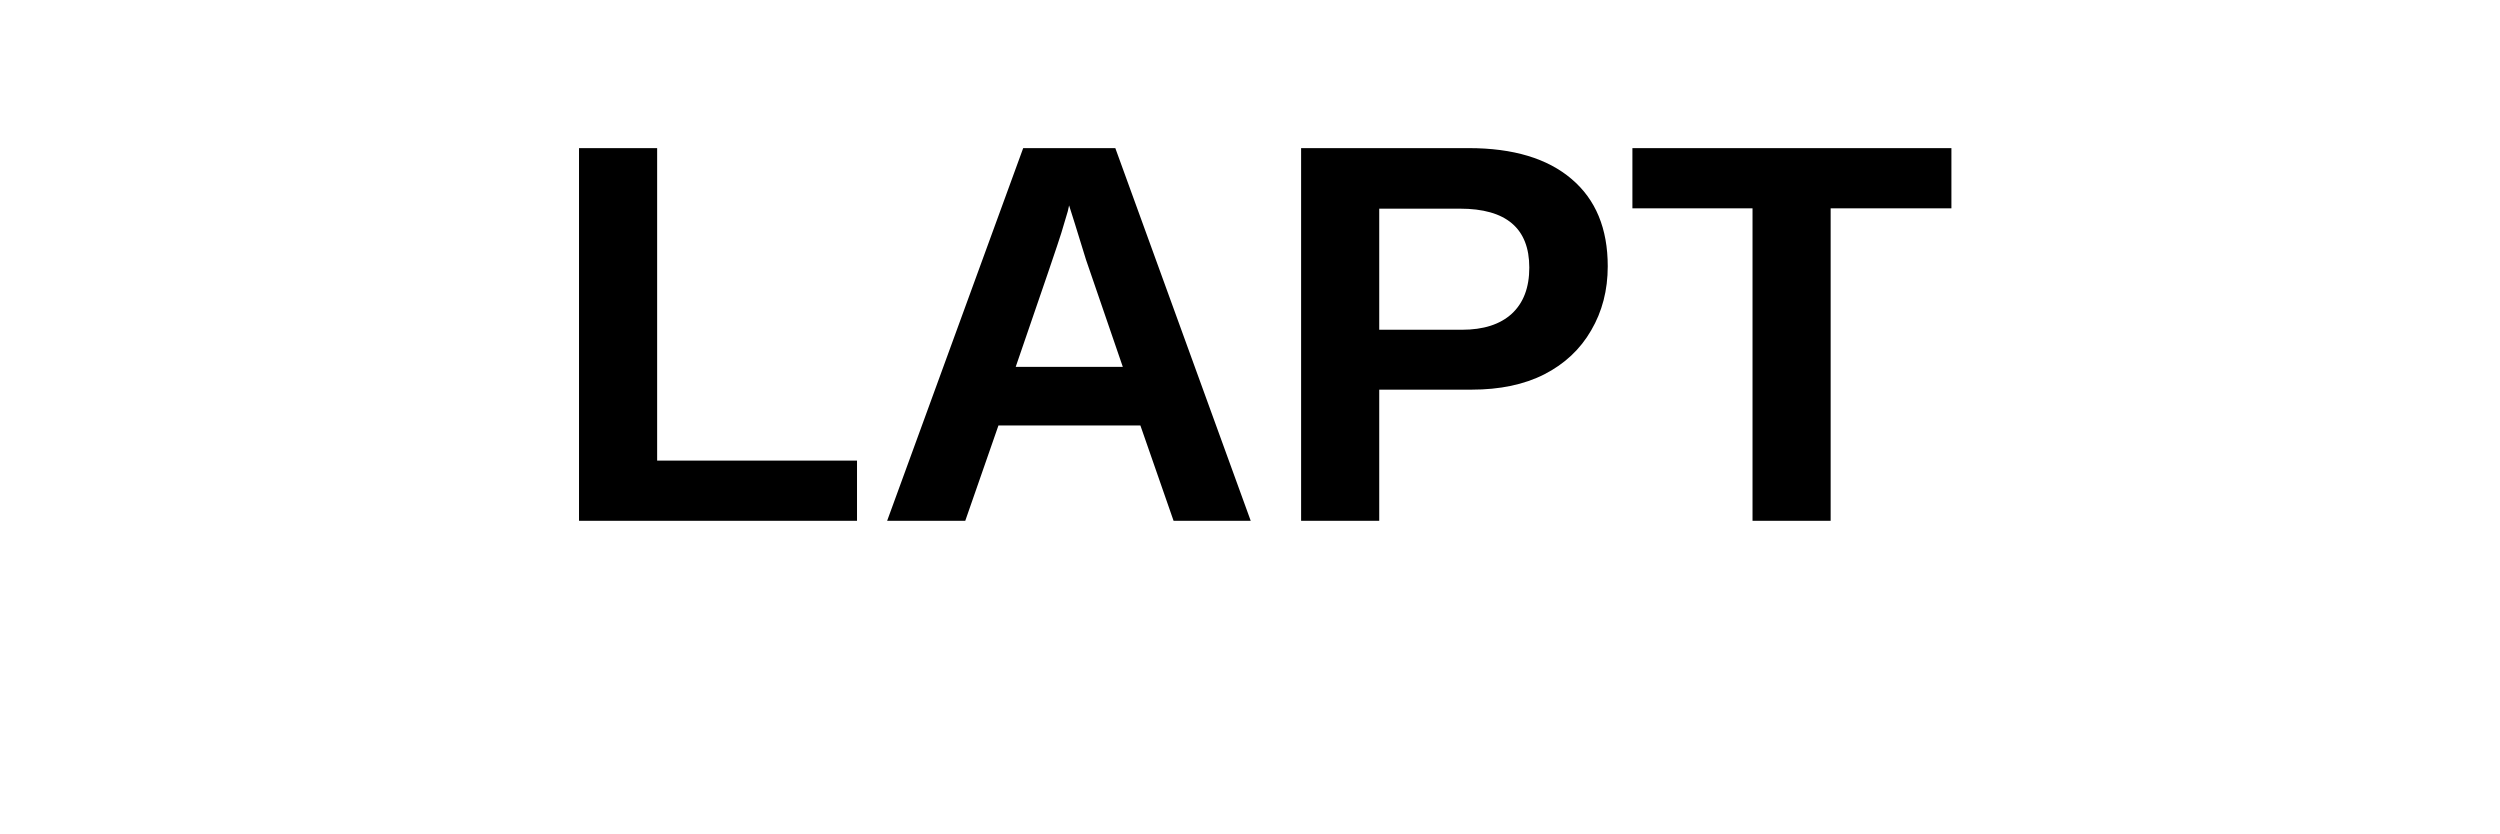
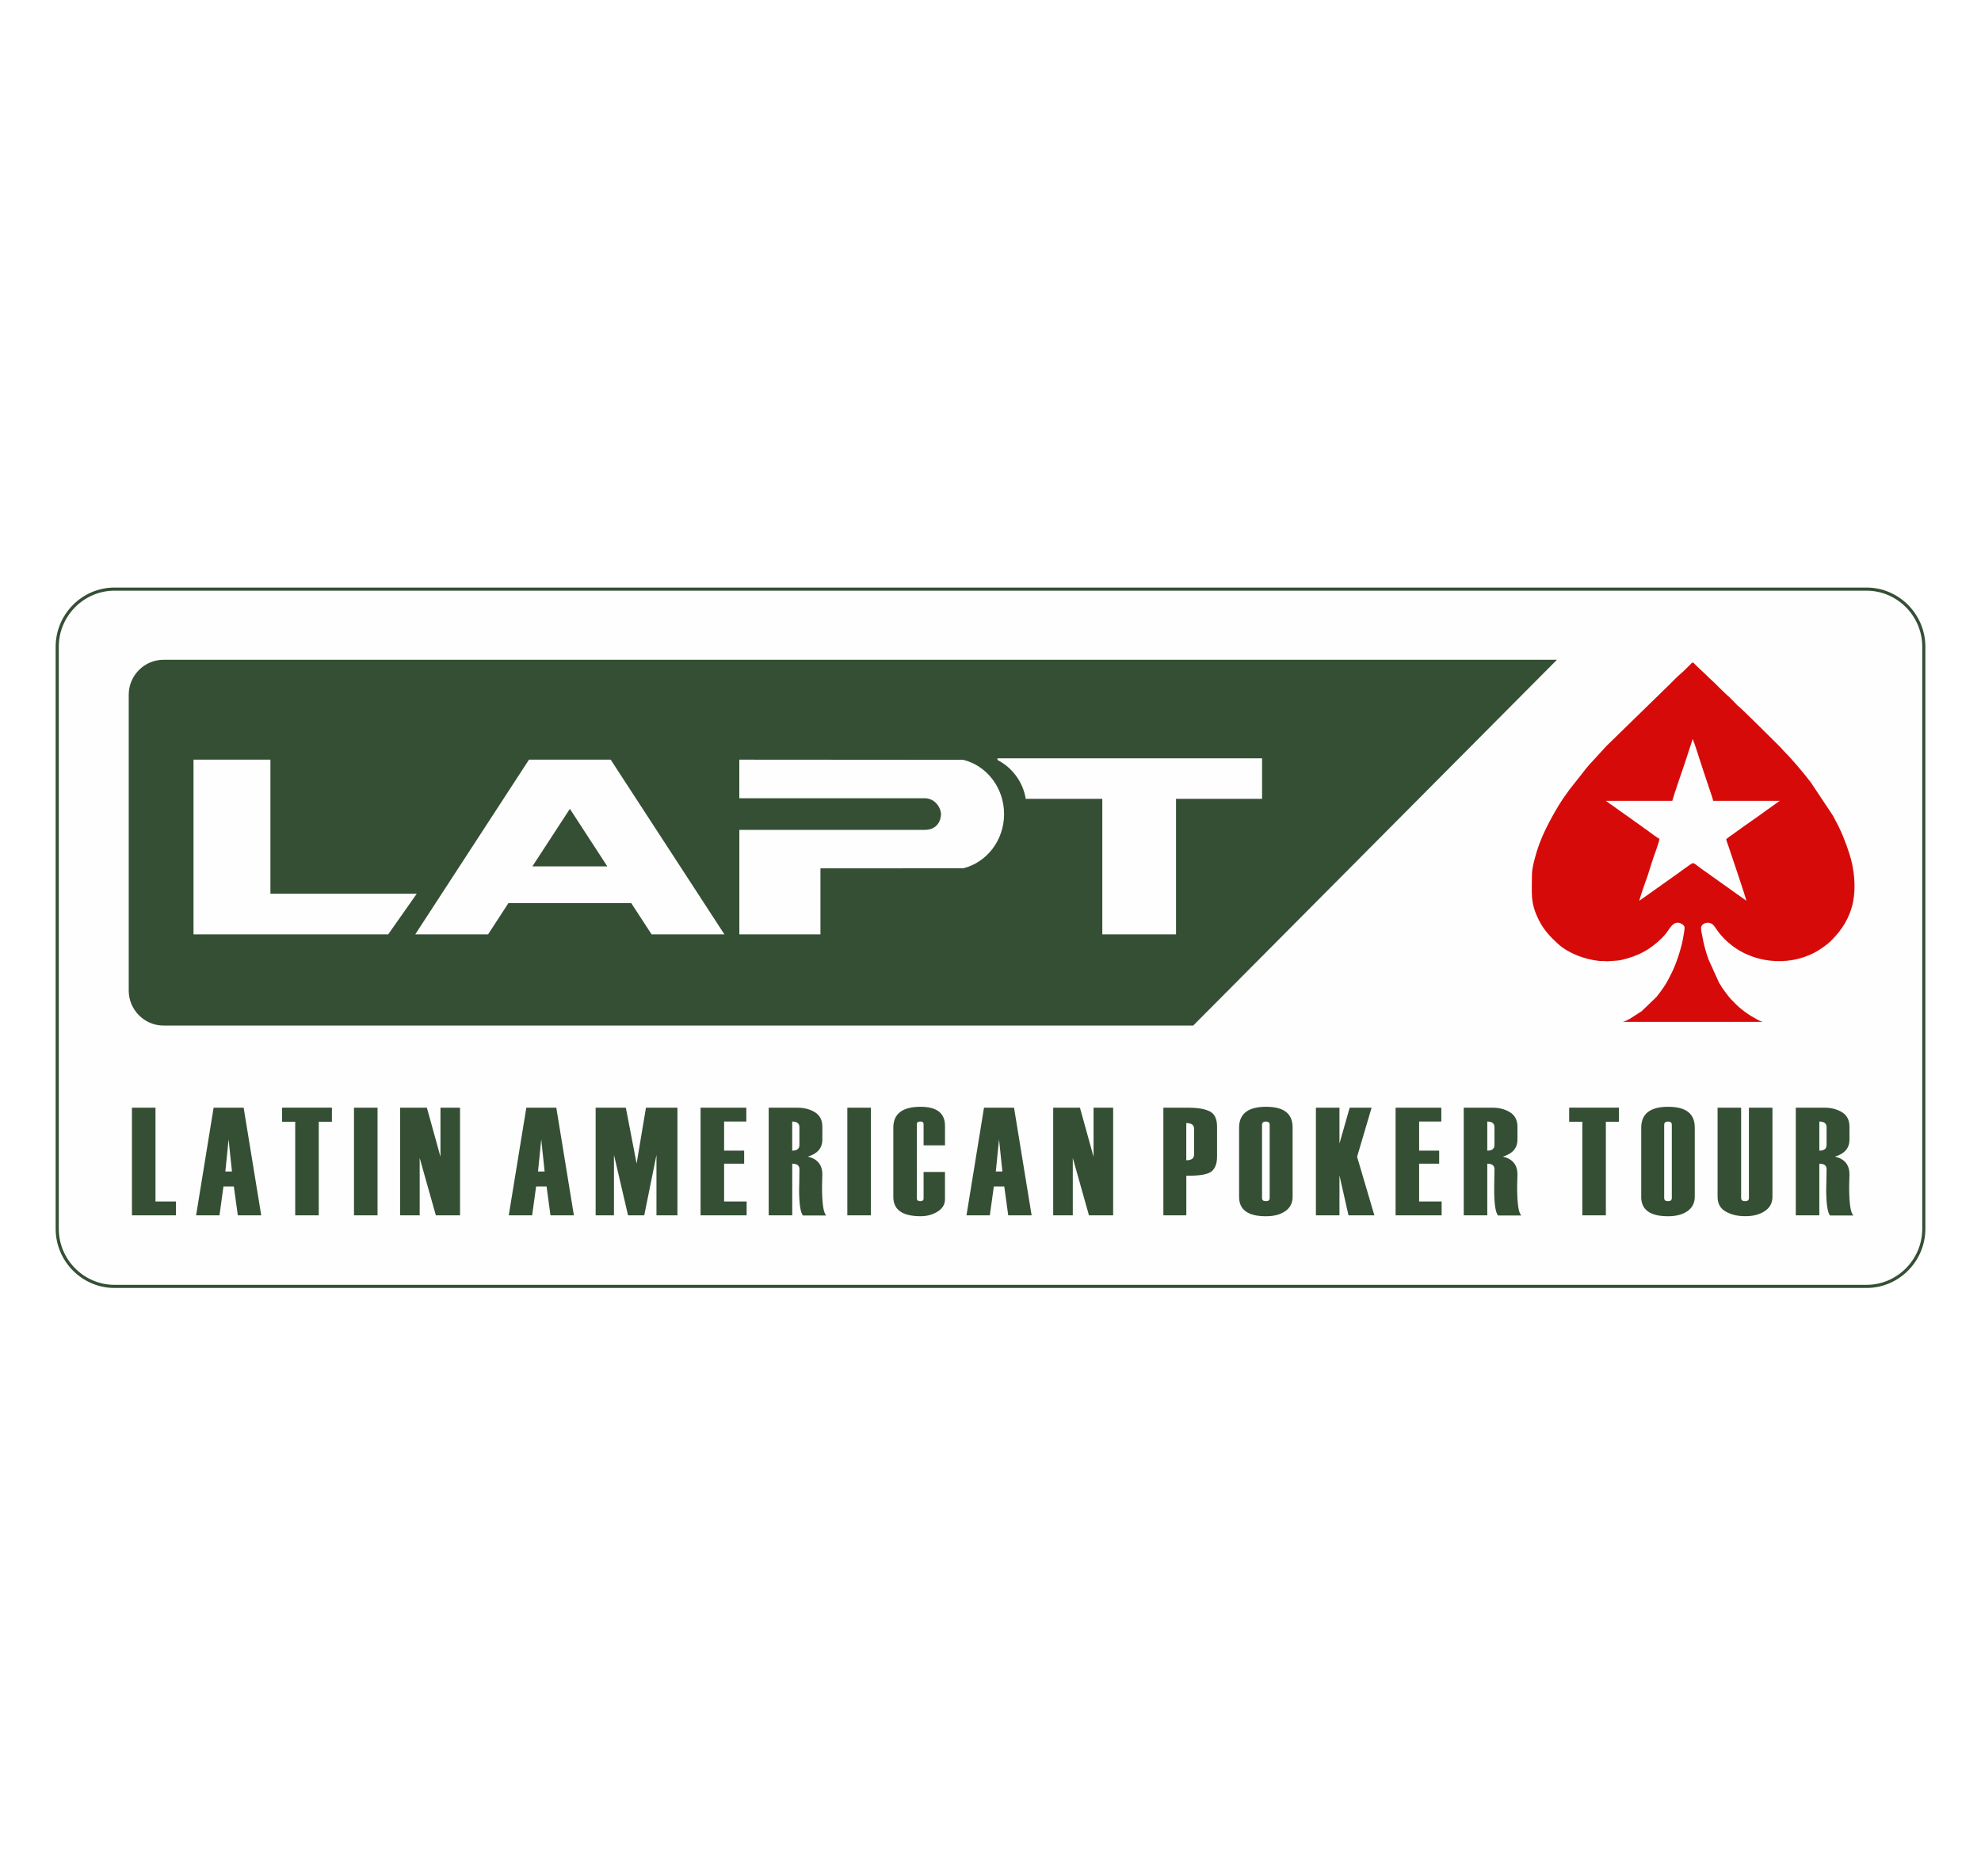
- <svg xmlns="http://www.w3.org/2000/svg" viewBox="0 0 120 40">
-   <text x="60" y="25" font-size="26" font-weight="bold" fill="currentColor" text-anchor="middle" font-family="Arial, sans-serif">LAPT</text>
+ <svg xmlns="http://www.w3.org/2000/svg" id="Layer_1" data-name="Layer 1" viewBox="0 0 633.6 600">
+   <defs>
+     <style>
+       .cls-1 {
+         fill: none;
+       }
+ 
+       .cls-2 {
+         fill: #d70a0a;
+       }
+ 
+       .cls-2, .cls-3, .cls-4 {
+         fill-rule: evenodd;
+       }
+ 
+       .cls-3, .cls-5 {
+         fill: #fefefe;
+       }
+ 
+       .cls-5 {
+         stroke: #354f34;
+       }
+ 
+       .cls-6, .cls-4 {
+         fill: #354f34;
+       }
+ 
+       .cls-7 {
+         clip-path: url(#clippath);
+       }
+     </style>
+     <clipPath id="clippath">
+       <rect class="cls-1" x="16.8" y="186.57" width="600" height="226.87" />
+     </clipPath>
+   </defs>
+   <g class="cls-7">
+     <g>
+       <path class="cls-5" d="M36.63,188.46h560.35c10.07,0,18.33,8.29,18.33,18.44v186.19c0,10.15-8.26,18.44-18.33,18.44H36.63c-10.07,0-18.33-8.29-18.33-18.44v-186.19c0-10.15,8.26-18.44,18.33-18.44Z" />
+       <path class="cls-2" d="M513.62,256.2h21.24c.31-1.27,3.44-10.51,4.04-12.17l2.2-6.73c.1-.31.17-.29.19-.7h.24c.05.48.22.77.39,1.2,1,2.81,1.84,5.75,2.82,8.61l2.44,7.29c.24.77.6,1.73.79,2.5h21.24l-2.1,1.51c-.74.55-1.44.99-2.13,1.51-3.18,2.36-6.48,4.54-9.66,6.88-.34.26-.67.5-1.05.77-.24.14-2.15,1.49-2.15,1.59,0,.36.6,1.95.76,2.4.74,2.21,5.6,16.54,5.67,17.29l-14.37-10.22c-3.23-2.38-2.18-2.24-4.95-.38-.74.5-1.39.99-2.13,1.54l-12.77,9.07c0-.48,1.72-5.48,1.99-6.16.79-2.04,1.34-4.14,2.03-6.2.14-.38.26-.75.41-1.2.14-.53.26-.72.43-1.25.36-1.06,1.48-4.06,1.58-5-.38-.1-3.21-2.19-3.64-2.52l-.64-.48c-.24-.14-.36-.19-.57-.34-.19-.14-.27-.24-.5-.41l-5.86-4.18c-.21-.14-.33-.24-.53-.38-.19-.14-.34-.22-.55-.36l-.12-.1s-.05-.02-.07-.05l-2.99-2.14s-.12-.07-.14-.07l-1.51-1.11ZM541.65,211.93c.07.24.02.12.17.29.53.63,3.75,3.51,4.76,4.57l1.65,1.54c1.63,1.59,3.21,3.25,4.93,4.74l1.65,1.66s.05.02.05.05c.02.02.05.05.07.05.02.02.05.05.05.07l.6.65c2.03,1.64,10.28,9.96,12.24,11.88l1.65,1.64c.36.34.41.51.74.84,3.2,3.25,6.17,6.76,8.94,10.36l6.81,10.22c.1.17.21.31.31.48l.55,1.06c2.03,3.65,3.49,7.33,4.76,11.33,1.51,4.74,2.06,10.48,1.08,15.29-1.03,4.95-3.52,8.85-7.05,12.34-1.1,1.08-2.27,1.9-3.61,2.77-8.13,5.36-20.21,4.98-28.31-1.49-1.46-1.15-2.87-2.55-4.02-4.04-.48-.65-.84-1.18-1.32-1.88-1.43-2.04-4.28-1.08-4.28.51,0,.96.24,1.85.41,2.74.45,2.52,1.1,4.91,1.96,7.31l3.42,7.57c.19.31.38.55.6.89.12.22.17.34.27.5l1,1.39c.67.87,1.29,1.8,2.08,2.57l1.41,1.44c1.91,1.88,4.07,3.41,6.46,4.69.67.38,1.32.75,2.15.94h-44.79c.64-.14,1.62-.65,2.22-.96l3.8-2.45,4.76-4.57c1.36-1.73,2.78-3.63,3.8-5.63.33-.7.67-1.37,1.03-2.04,1.48-2.89,3.3-8.42,3.78-11.83.12-.94.36-1.68.36-2.69,0-.79-1.29-1.56-2.18-1.56-1.87,0-2.77,2.31-3.94,3.68-.43.48-.77.87-1.2,1.3-3.92,3.82-7.48,5.67-12.89,6.95-1.12.26-2.34.26-3.44.34-1.6.14-.98.02-2.3,0-.43-.02-.84.02-1.27-.02-4.64-.48-9.85-2.38-13.25-5.46-2.46-2.26-4.45-4.33-6.05-7.45-2.87-5.63-2.3-8.44-2.3-14.43,0-2.26.6-4.26,1.15-6.3.5-1.88,1.2-3.8,1.91-5.55,1.51-3.73,5.26-10.7,8.06-14.38.29-.41.5-.75.79-1.13l5.76-7.31c.19-.22.31-.31.48-.55.19-.22.19-.26.43-.48l5.38-5.87c.33-.31.6-.58.93-.89l18.99-18.52c1.13-1.08,2.18-2.26,3.35-3.27,1.17-.96,2.25-2.09,3.32-3.15.38-.38.48-.7,1.13-.72Z" />
+       <path class="cls-4" d="M52.27,211.07h445.7l-116.33,117.01H52.27c-6.1,0-11.1-5.05-11.1-11.18v-94.65c0-6.16,5-11.18,11.1-11.18Z" />
+       <path class="cls-3" d="M236.46,265.48h59.3c4.21,0,5.21-3.29,5.21-5.05s-1.67-4.95-5.09-5.07h-59.42v-12.34l71.62.05c7.49,1.85,13.06,8.92,13.06,17.36s-5.57,15.49-13.06,17.34l-45.67.02v21.11h-25.94v-33.42Z" />
+       <path class="cls-6" d="M56.28,388.79h-14.08v-34.43h7.53v30.01h6.55v4.42ZM83.54,388.79h-7.48l-1.27-9.23h-3.32l-1.27,9.23h-7.48l5.6-34.43h9.61l5.62,34.43ZM74.19,374.77l-1.08-10.27-1.03,10.27h2.1ZM106.16,358.85h-4.21v29.94h-7.53v-29.94h-4.21v-4.5h15.95v4.5ZM120.75,388.79h-7.53v-34.43h7.53v34.43ZM147.15,388.79h-7.75l-5.17-18.35v18.35h-6.26v-34.43h8.56l4.35,15.7v-15.7h6.26v34.43ZM183.54,388.79h-7.48l-1.24-9.23h-3.35l-1.27,9.23h-7.48l5.62-34.43h9.59l5.62,34.43ZM174.19,374.77l-1.08-10.27-1.03,10.27h2.1ZM216.68,388.79h-6.72v-19.33l-3.9,19.33h-5.19l-4.5-19.33v19.33h-5.86v-34.43h9.66l3.44,17.87,2.99-17.87h10.07v34.43ZM238.8,388.79h-14.73v-34.43h14.63v4.42h-7.1v9.31h6.41v4.18h-6.41v12.1h7.2v4.42ZM264.29,388.84h-7.48c-.81-.96-1.22-3.75-1.22-8.32v-.05l.05-2.04c.05-2.89.05-4.33.05-4.4,0-1.18-.77-1.76-2.3-1.76v16.52h-7.53v-34.43h9.3c2.1,0,3.95.51,5.52,1.47,1.55.99,2.34,2.52,2.34,4.64v4.11c0,2.69-1.55,4.5-4.64,5.43,3.08.72,4.64,2.65,4.64,5.7l-.1,3.75c0,5.53.45,8.63,1.36,9.38ZM255.68,366.26v-5.67c0-1.2-.77-1.8-2.3-1.8v9.31c1.53,0,2.3-.6,2.3-1.83ZM278.54,388.79h-7.53v-34.43h7.53v34.43ZM302.24,366.4h-6.84v-6.78c0-.55-.36-.84-1.05-.84-.74,0-1.1.29-1.1.84v23.81c0,.55.36.84,1.1.84.69,0,1.05-.29,1.05-.84v-8.51h6.84v8.75c0,1.64-.79,2.96-2.39,3.94-1.6.99-3.4,1.47-5.4,1.47-5.83,0-8.73-2.07-8.73-6.18v-22.15c0-4.45,2.89-6.68,8.73-6.68,5.19,0,7.8,2.04,7.8,6.11v6.23ZM329.95,388.79h-7.48l-1.27-9.23h-3.33l-1.29,9.23h-7.46l5.6-34.43h9.61l5.62,34.43ZM320.6,374.77l-1.07-10.27-1.03,10.27h2.1ZM356.04,388.79h-7.75l-5.17-18.35v18.35h-6.27v-34.43h8.56l4.35,15.7v-15.7h6.27v34.43ZM379.43,376.09v12.7h-7.34v-34.43h7.91c3.13,0,5.45.41,6.99,1.2,1.53.82,2.27,2.43,2.27,4.91v9.55c0,2.26-.62,3.85-1.84,4.79-1.27.94-3.9,1.37-7.99,1.3ZM381.91,369.36v-8.25c0-1.23-.81-1.83-2.49-1.83v11.9c1.67,0,2.49-.6,2.49-1.83ZM396.31,382.9v-22.15c0-4.45,2.87-6.68,8.63-6.68s8.49,2.21,8.49,6.64v22.15c0,2-.79,3.53-2.37,4.62-1.58,1.08-3.63,1.61-6.17,1.61-5.71,0-8.58-2.07-8.58-6.18ZM406.09,383.24v-23.42c0-.67-.38-1.03-1.2-1.03s-1.24.36-1.24,1.03v23.42c0,.7.41,1.03,1.24,1.03s1.2-.34,1.2-1.03ZM439.57,388.79h-8.27l-2.89-12.77v12.77h-7.53v-34.43h7.53v11.47l3.27-11.47h7.01l-4.64,15.7,5.53,18.73ZM461.09,388.79h-14.73v-34.43h14.63v4.42h-7.1v9.31h6.41v4.18h-6.41v12.1h7.2v4.42ZM486.6,388.84h-7.48c-.81-.96-1.22-3.75-1.22-8.32v-.05l.02-2.04c.05-2.89.07-4.33.07-4.4,0-1.18-.77-1.76-2.3-1.76v16.52h-7.53v-34.43h9.28c2.13,0,3.97.51,5.53,1.47,1.58.99,2.37,2.52,2.37,4.64v4.11c0,2.69-1.56,4.5-4.66,5.43,3.11.72,4.66,2.65,4.66,5.7l-.1,3.75c0,5.53.45,8.63,1.36,9.38ZM477.99,366.26v-5.67c0-1.2-.77-1.8-2.3-1.8v9.31c1.53,0,2.3-.6,2.3-1.83ZM517.81,358.85h-4.19v29.94h-7.53v-29.94h-4.21v-4.5h15.93v4.5ZM524.93,382.9v-22.15c0-4.45,2.87-6.68,8.61-6.68s8.51,2.21,8.51,6.64v22.15c0,2-.79,3.53-2.37,4.62-1.58,1.08-3.64,1.61-6.17,1.61-5.71,0-8.59-2.07-8.59-6.18ZM534.71,383.24v-23.42c0-.67-.39-1.03-1.2-1.03s-1.24.36-1.24,1.03v23.42c0,.7.41,1.03,1.24,1.03s1.2-.34,1.2-1.03ZM549.35,354.36h7.53v28.88c0,.7.43,1.03,1.27,1.03s1.22-.34,1.22-1.03v-28.88h7.53v28.49c0,1.97-.81,3.51-2.46,4.59-1.63,1.11-3.73,1.63-6.29,1.63-2.39,0-4.42-.48-6.17-1.47-1.75-.96-2.63-2.55-2.63-4.71v-28.54ZM592.82,388.84h-7.51c-.79-.96-1.22-3.75-1.22-8.32v-.05l.05-2.04c.05-2.89.07-4.33.07-4.4,0-1.18-.76-1.76-2.32-1.76v16.52h-7.53v-34.43h9.3c2.1,0,3.95.51,5.53,1.47,1.58.99,2.34,2.52,2.34,4.64v4.11c0,2.69-1.53,4.5-4.64,5.43,3.11.72,4.64,2.65,4.64,5.7l-.1,3.75c0,5.53.45,8.63,1.39,9.38ZM584.21,366.26v-5.67c0-1.2-.76-1.8-2.32-1.8v9.31c1.56,0,2.32-.6,2.32-1.83Z" />
+       <path class="cls-3" d="M376.13,242.59h-57.1v.53c4.71,2.43,8.16,7,9.04,12.43h24.49v43.36h23.58v-43.36h27.52v-12.96h-27.52Z" />
+       <path class="cls-3" d="M61.88,243.02h24.61v42.9h46.8l-9.13,12.99h-62.27v-55.88Z" />
+       <path class="cls-3" d="M195.33,243.02h-26.14l-36.37,55.88h23.29l6.5-9.98h39.29l6.5,9.98h23.29l-36.37-55.88ZM170.27,277.17l12-18.42,11.98,18.42h-23.98Z" />
+     </g>
+   </g>
</svg>
